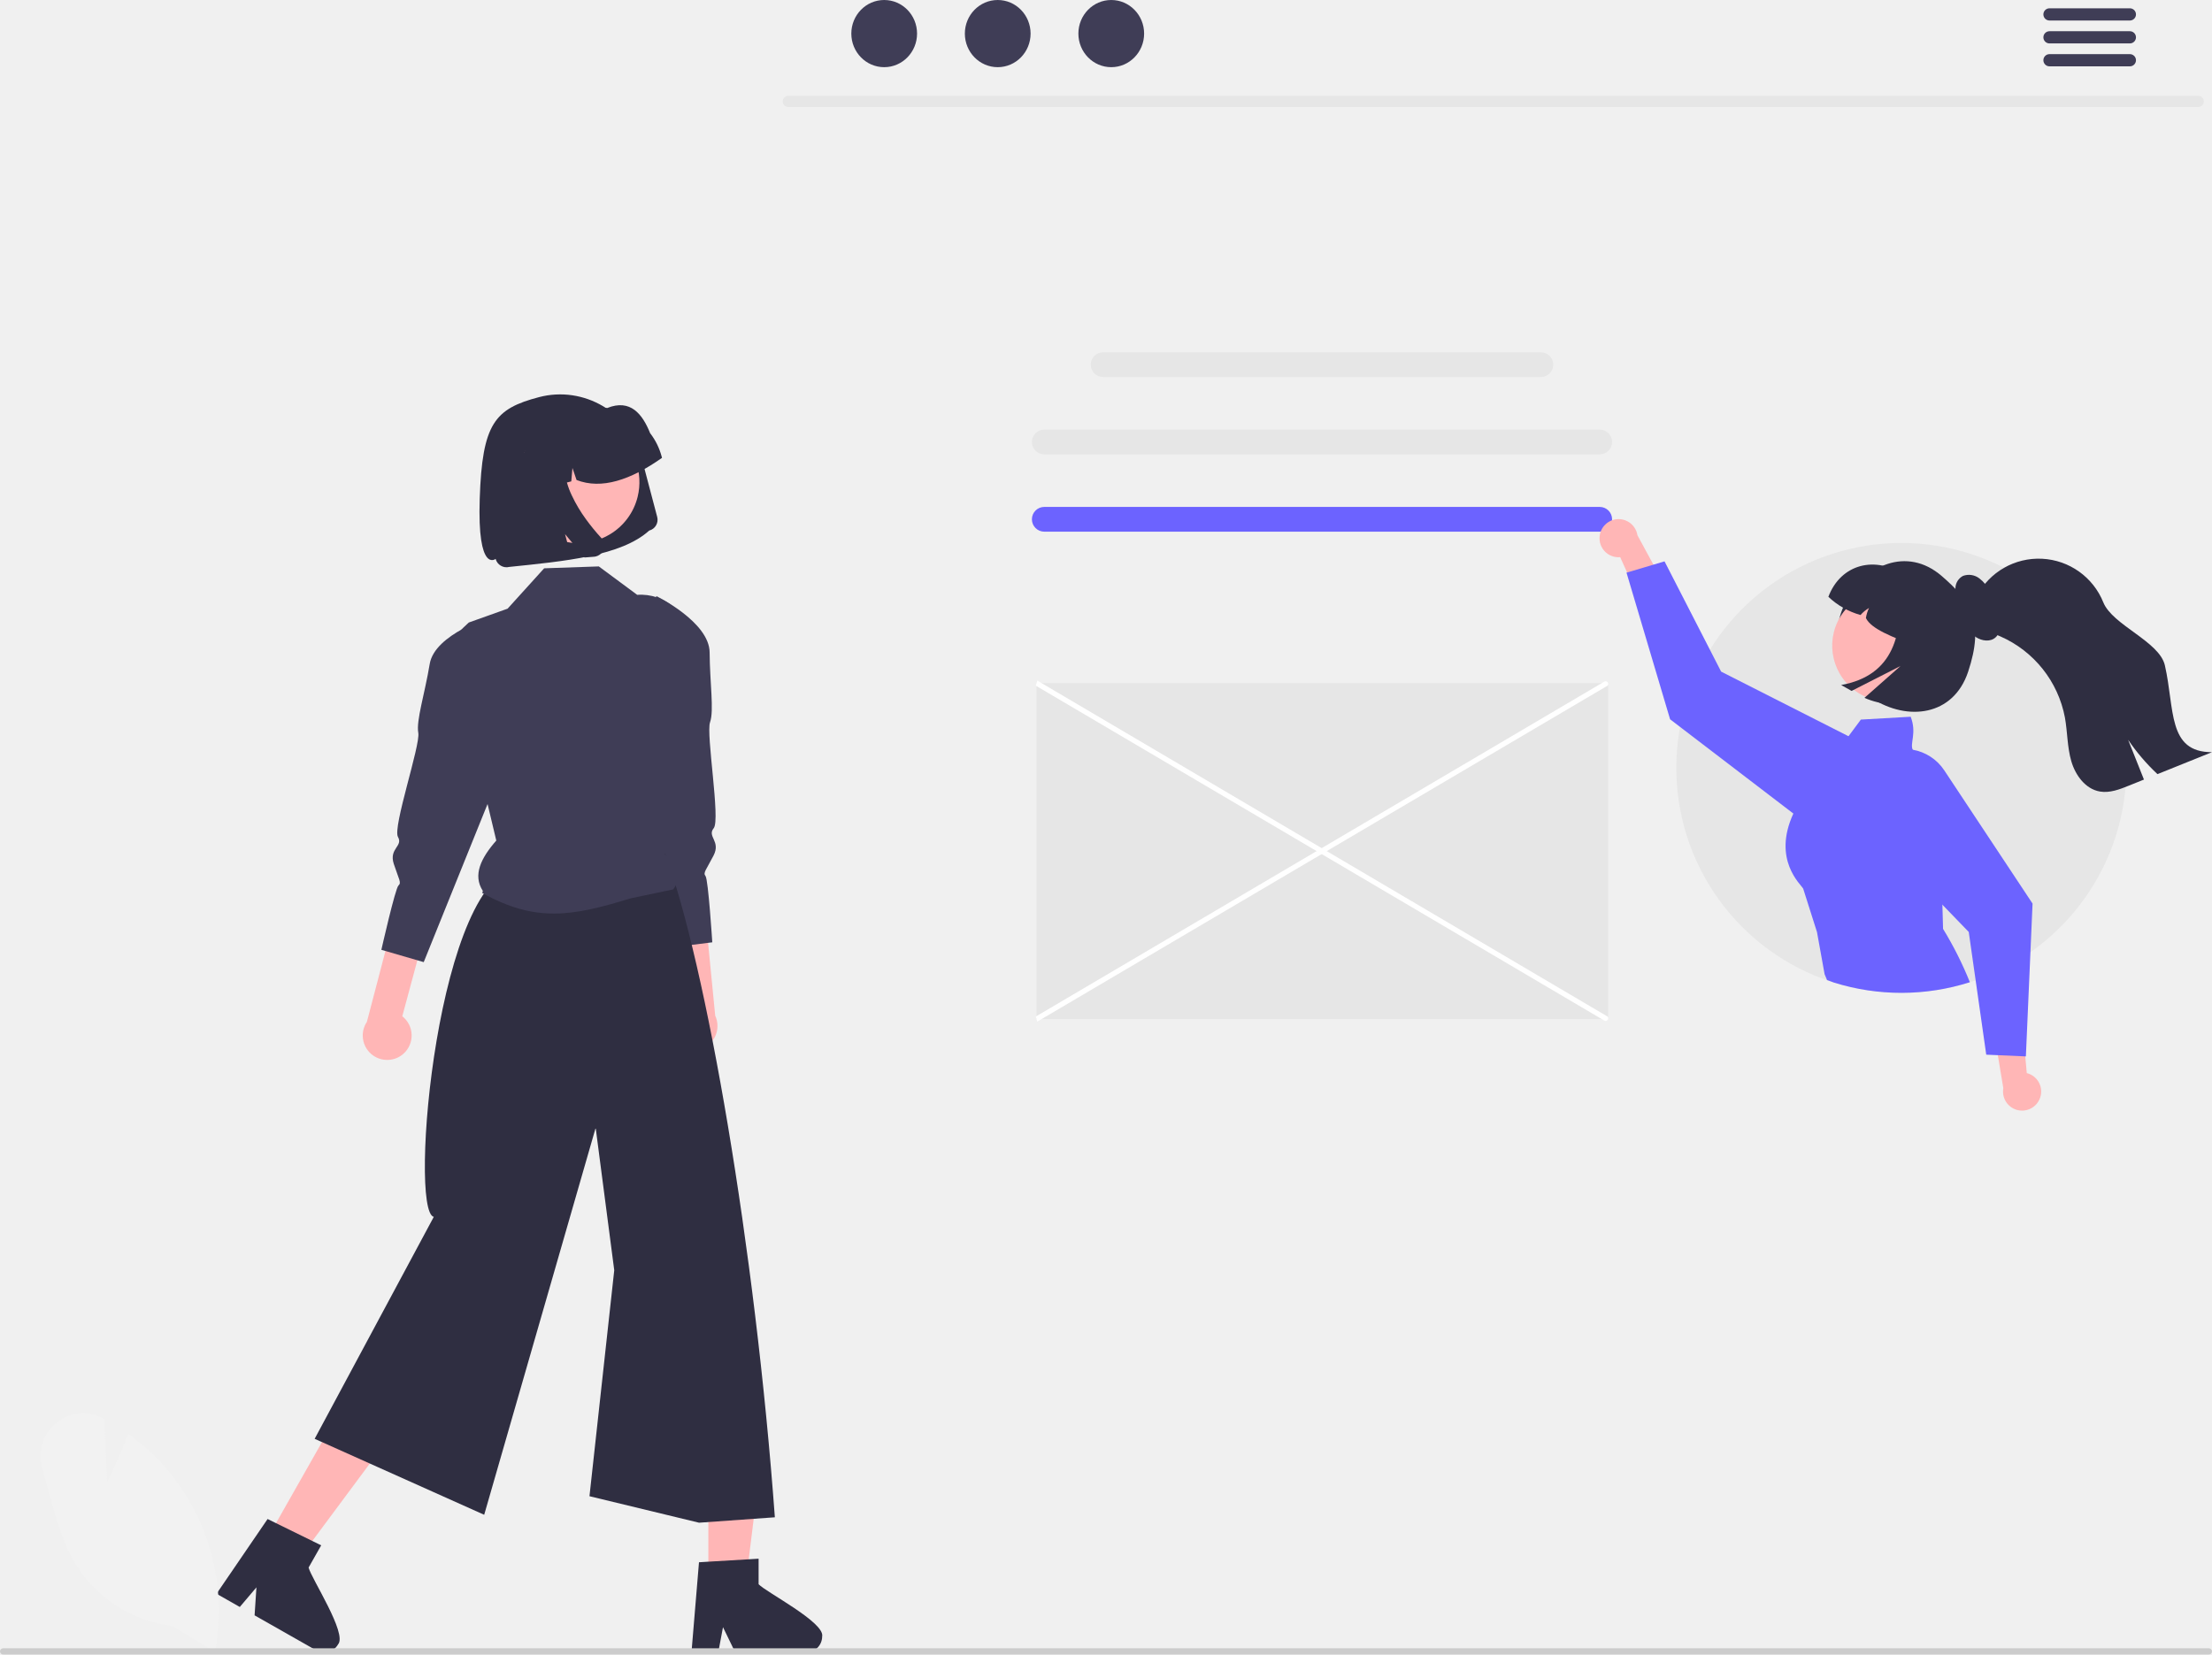
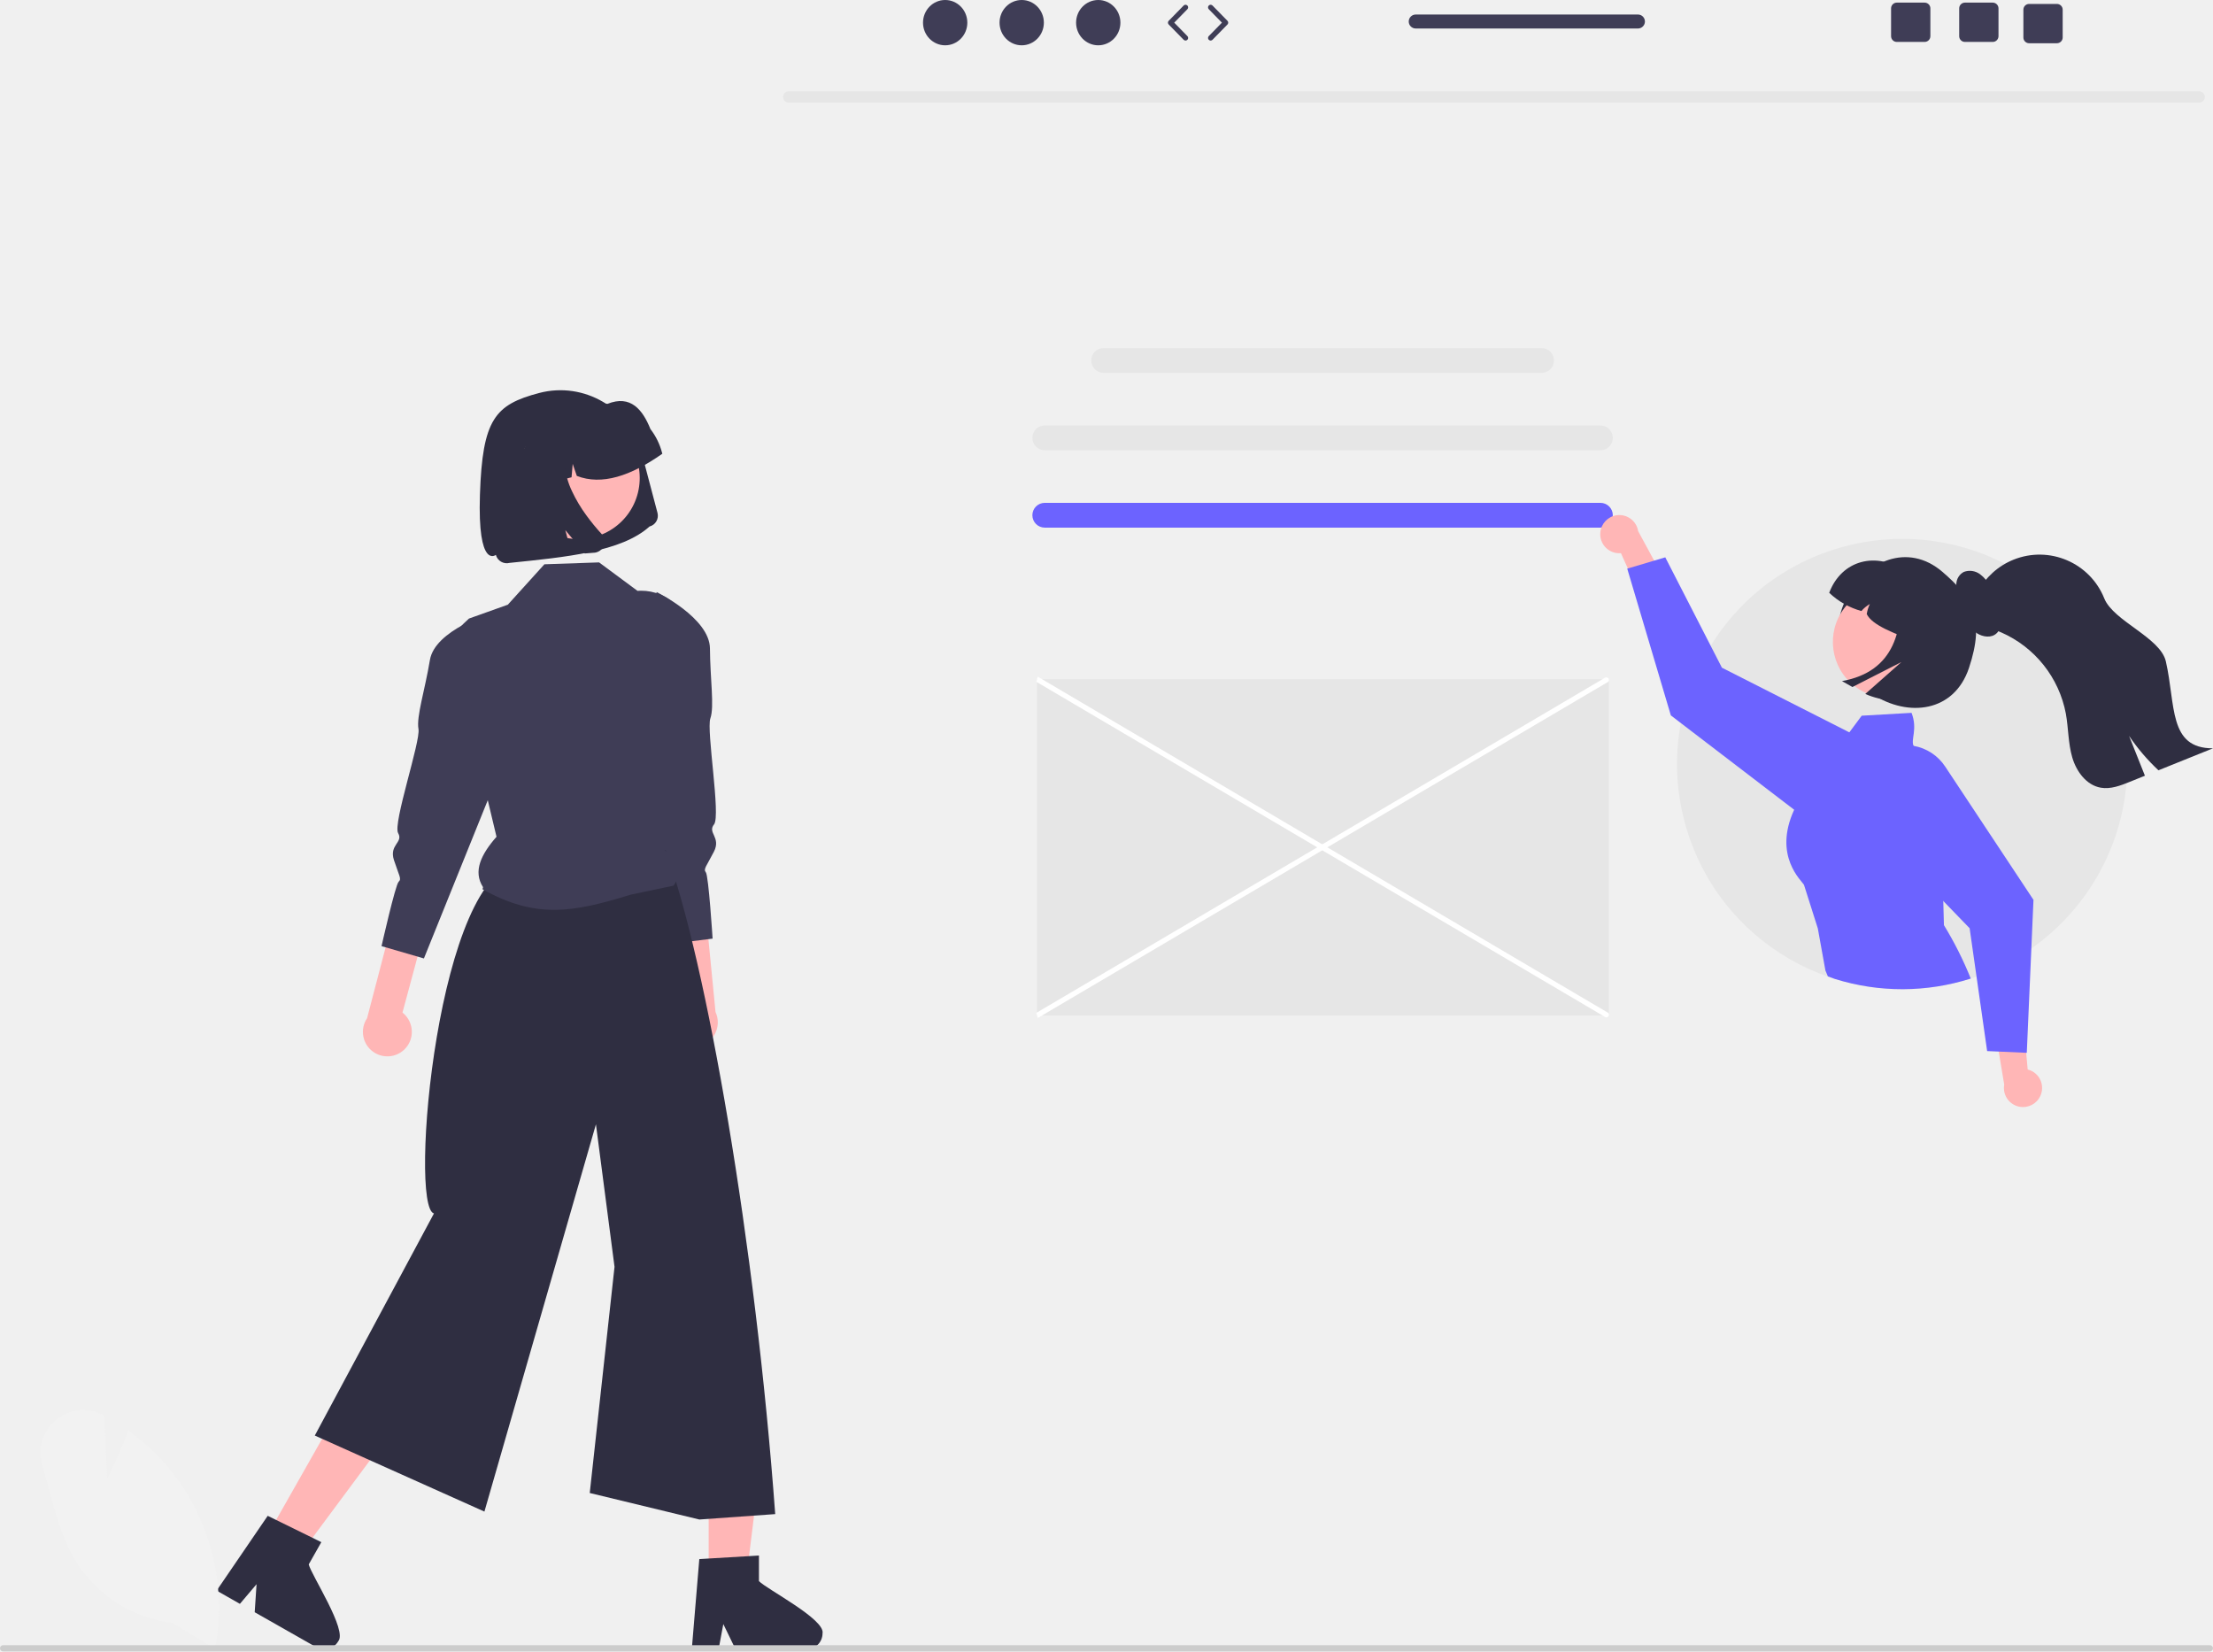
- <svg xmlns="http://www.w3.org/2000/svg" id="a16df714-3f8b-41bd-a181-98fea788ba1e" data-name="Layer 1" width="844.67" height="631.968" viewBox="0 0 844.67 631.968">
-   <path d="M1017.127,174.891H478.645a2.142,2.142,0,0,1,0-4.283h538.482a2.142,2.142,0,0,1,0,4.283Z" transform="translate(-177.665 -134.0158)" fill="#e6e6e6" />
-   <ellipse cx="337.635" cy="12.829" rx="12.55" ry="12.829" fill="#3f3d56" />
-   <ellipse cx="380.988" cy="12.829" rx="12.55" ry="12.829" fill="#3f3d56" />
-   <ellipse cx="424.341" cy="12.829" rx="12.55" ry="12.829" fill="#3f3d56" />
-   <path d="M991.021,137.188H960.23a2.331,2.331,0,0,0,0,4.661h30.792a2.331,2.331,0,0,0,0-4.661Z" transform="translate(-177.665 -134.0158)" fill="#3f3d56" />
-   <path d="M991.021,145.941H960.23a2.331,2.331,0,0,0,0,4.661h30.792a2.331,2.331,0,0,0,0-4.661Z" transform="translate(-177.665 -134.0158)" fill="#3f3d56" />
-   <path d="M991.021,154.693H960.23a2.331,2.331,0,0,0,0,4.661h30.792a2.331,2.331,0,0,0,0-4.661Z" transform="translate(-177.665 -134.0158)" fill="#3f3d56" />
-   <path d="M395.812,260.929H613.063a1.0 1,0,0,1,1.0 1V388.253a1.0 1,0,0,1-1.0 1H395.812a0,0,0,0,1,0,0V260.929A0,0,0,0,1,395.812,260.929Z" fill="#e6e6e6" />
-   <path d="M790.472,523.951,573.191,395.914l.572-1.938L791.045,522.013a1.01,1.01,0,0,1,.683,1.255h0A1.01,1.01,0,0,1,790.472,523.951Z" transform="translate(-177.665 -134.0158)" fill="#fff" />
-   <path d="M573.763,524.237l-.572-1.938L790.472,394.262a1.01,1.01,0,0,1,1.255.683h0a1.01,1.01,0,0,1-.683,1.255Z" transform="translate(-177.665 -134.0158)" fill="#fff" />
-   <rect x="416.511" y="134.56" width="176.609" height="9.461" rx="4.73" fill="#e6e6e6" />
-   <rect x="394.041" y="164.091" width="221.548" height="9.461" rx="4.73" fill="#e6e6e6" />
-   <rect x="394.041" y="193.622" width="221.548" height="9.461" rx="4.73" fill="#6c63ff" />
-   <path d="M989.64,427.33a86.003,86.003,0,0,1-57.559,81.124c-.732.263-1.464.501-2.204.732a85.929,85.929,0,1,1,59.763-81.856Z" transform="translate(-177.665 -134.0158)" fill="#e6e6e6" />
-   <path d="M788.485,338.997a7.239,7.239,0,0,0,7.862,7.836l10.582,23.447,7.145-11.298-11.144-20.534a7.278,7.278,0,0,0-14.444.549Z" transform="translate(-177.665 -134.0158)" fill="#ffb6b6" />
-   <path d="M892.763,427.298a17.263,17.263,0,0,0-.589-2.045,18.119,18.119,0,0,0-8.648-10.016c-.095-.056-.199-.111-.294-.159l-48.339-24.527-4.288-8.361L813.278,348.433l-4.248,1.265-10.04,2.983-.231.064,16.643,56.008,3.819,2.928L862.476,444.761l1.408,1.082a18.268,18.268,0,0,0,23.796-1.4,17.374,17.374,0,0,0,1.79-2.005A18.202,18.202,0,0,0,892.763,427.298Z" transform="translate(-177.665 -134.0158)" fill="#6c63ff" />
-   <path d="M919.638,488.812l-.255-9.229-.732-26.763c2.649-17.129,4.527-19.03-8.25-30.741a3.585,3.585,0,0,1-2.347-1.702c-1.162-2.371,1.631-6.396-.78-12.594l-19.022,1.09-4.726,6.365-19.014,25.617a43.119,43.119,0,0,0-2.037,3.906c-8.139,17.678,2.896,27.073,3.755,28.688l5.267,16.588,2.904,16.086.939,2.236,2.649.971a86.269,86.269,0,0,0,51.887-.143A136.633,136.633,0,0,0,919.638,488.812Z" transform="translate(-177.665 -134.0158)" fill="#6c63ff" />
-   <path d="M956.48,553.871a7.239,7.239,0,0,0-4.873-9.973l-2.346-25.617-10.442,8.346,3.829,23.047a7.278,7.278,0,0,0,13.832,4.197Z" transform="translate(-177.665 -134.0158)" fill="#ffb6b6" />
-   <path d="M920.099,428.261a18.176,18.176,0,0,0-12.045-7.884,17.904,17.904,0,0,0-3.198-.286,18.179,18.179,0,0,0-10.048,3.031,17.441,17.441,0,0,0-2.633,2.132,18.224,18.224,0,0,0-.406,25.776l27.614,28.553,10.064,10.406,2.633,18.465,4.049,28.41,4.423.191,10.47.461.239.008,1.742-39.81.811-18.561Z" transform="translate(-177.665 -134.0158)" fill="#6c63ff" />
-   <path d="M882.363,364.113c-6.725,13.255-2.332,28.609,10.148,36.683,13.495,8.731,31.016,6.819,36.683-10.148,6.311-18.894,1.126-27-10.148-36.683C905.835,342.618,889.63,349.791,882.363,364.113Z" transform="translate(-177.665 -134.0158)" fill="#2f2e41" />
-   <path d="M915.468,393.642a21.293,21.293,0,0,1-33.881-25.799l.185-.243a21.293,21.293,0,0,1,33.691,26.038Z" transform="translate(-177.665 -134.0158)" fill="#ffb6b6" />
-   <path d="M875.846,361.967a29.094,29.094,0,0,0,12.281,6.959,12.723,12.723,0,0,1,3.237-2.682,13.611,13.611,0,0,0-1.188,3.843c2.053,4.261,10.438,7.323,18.451,10.455l10.614-18.732L905.193,353.849C893.904,346.044,880.614,349.375,875.846,361.967Z" transform="translate(-177.665 -134.0158)" fill="#2f2e41" />
-   <path d="M927.249,353.989a6.544,6.544,0,0,1,6.186.903,13.788,13.788,0,0,1,4.038,4.912,35.218,35.218,0,0,1,3.662,9.979c.606,3.021.503,6.674-2.208,8.251-2.262,1.316-5.496.487-7.575-1.269a16.829,16.829,0,0,1-4.264-6.634c-1.014-2.41-1.974-4.908-3.777-6.909l1.873.874a16.369,16.369,0,0,1-.815-5.576A5.4,5.4,0,0,1,927.249,353.989Z" transform="translate(-177.665 -134.0158)" fill="#2f2e41" />
-   <path d="M902.949,356.444l15.073,8.541A17.663,17.663,0,0,1,924.681,389.06l0,0a27.416,27.416,0,0,1-35.056,11.504l13.773-12.159-18.684,9.52-3.989-2.26C900.764,392.022,904.629,376.303,902.949,356.444Z" transform="translate(-177.665 -134.0158)" fill="#2f2e41" />
-   <path d="M931.422,371.455c2.537,2.953,6.508,4.101,10.091,5.638a42.452,42.452,0,0,1,24.663,31.014c.991,5.527.861,11.248,2.426,16.636,1.555,5.388,5.407,10.674,10.934,11.609,3.74.639,7.49-.805,11.008-2.231q2.902-1.166,5.805-2.342-3.027-7.596-6.045-15.192a76.99,76.99,0,0,0,11.211,13.119q10.401-4.194,20.821-8.388c-17.09.065-14.174-16.525-17.997-33.171-2.102-9.147-19.997-15.34-23.506-24.043a26.622,26.622,0,0,0-48.289-2.426C929.034,363.077,928.932,368.539,931.422,371.455Z" transform="translate(-177.665 -134.0158)" fill="#2f2e41" />
-   <path d="M434.975,531.708a9.355,9.355,0,0,1,2.791-13.971l-4.881-46.371,12.494-4.503,5.394,55.118a9.342,9.342,0,0,1-15.799,9.728Z" transform="translate(-177.665 -134.0158)" fill="#ffb6b6" />
-   <path d="M428.293,361.697s20.283,9.896,20.349,21.531,1.746,22.157.159,26.659,4.034,37.223,1.402,40.463,2.79,4.899-.059,10.444-4.11,6.589-3.066,7.851,2.577,25.301,2.577,25.301l-16.713,2.09-17.779-77.592Z" transform="translate(-177.665 -134.0158)" fill="#3f3d56" />
-   <path d="M331.837,536.419a9.355,9.355,0,0,0-.553-14.237l12.131-45.022-11.628-6.417-14.017,53.579a9.342,9.342,0,0,0,14.067,12.097Z" transform="translate(-177.665 -134.0158)" fill="#ffb6b6" />
-   <path d="M365.24,369.588s-21.59,6.575-23.489,18.053-5.218,21.605-4.36,26.3-9.852,36.121-7.765,39.736-3.527,4.398-1.589,10.323,3.019,7.155,1.79,8.236-6.534,24.578-6.534,24.578l16.175,4.699,29.791-73.818Z" transform="translate(-177.665 -134.0158)" fill="#3f3d56" />
-   <polygon points="270.487 603.829 284.887 603.828 291.738 548.284 270.485 548.285 270.487 603.829" fill="#ffb6b6" />
-   <path d="M467.344,739.141v-9.762l-3.786.231-15.41.913-3.567.219-2.727,32.696-.146,1.753h10.225l.329-1.741,1.485-7.912,3.834,7.912.84,1.741h27.108a6.125,6.125,0,0,0,6.086-6.098C492.761,753.748,470.217,742.196,467.344,739.141Z" transform="translate(-177.665 -134.0158)" fill="#2f2e41" />
-   <polygon points="101.78 588.154 114.305 595.26 147.674 550.331 129.189 539.844 101.78 588.154" fill="#ffb6b6" />
-   <path d="M295.504,732.763l4.808-8.484-3.384-1.668-13.865-6.804-3.214-1.582-15.788,23.116-3.713,5.429,4.2,2.386,4.686,2.666,6.354-7.498-.706,10.7,22.142,12.574h.012l1.424.803a6.096,6.096,0,0,0,8.302-2.301C310.391,758.008,296.49,736.852,295.504,732.763Z" transform="translate(-177.665 -134.0158)" fill="#2f2e41" />
-   <path d="M376.689,465.191c-31.916,1.147-43.133,131.274-33.386,133.635l-45.483,84.765L362.558,712.61l42.567-147.802,7.094,54.391L402.76,705.515l41.846,10.12,28.944-2.067c-7.521-102.887-26.299-211.402-41.861-253.377Z" transform="translate(-177.665 -134.0158)" fill="#2f2e41" />
-   <path d="M362.037,474.315l-.21.79c20.4,11.35,34.33,8.922,56.63,2.052l16.28-3.422c3.553-4.633.657-9.165-3.28-13.578l9.76-80.272a18.831,18.831,0,0,0-20.23-18.66l-14.66-10.86-20.87.72-13.96,15.42-8.34,2.98-6.48,2.31c-1.31,1.18-2.74,2.54-4.11,4.04l10.25,61,4.36,18.24C361.333,461.739,358.113,468.243,362.037,474.315Z" transform="translate(-177.665 -134.0158)" fill="#3f3d56" />
-   <path d="M243.639,755.116a50.702,50.702,0,0,1-36.899-23.312c-5.236-8.491-7.938-18.575-10.55-28.327-.761-2.838-1.547-5.772-2.379-8.602a16.181,16.181,0,0,1,5.343-17.326,15.908,15.908,0,0,1,17.733-1.83l.611.324,1.071,24.078c1.587-3.226,5.071-10.513,7.831-17.789l.231-.609.529.382a81.386,81.386,0,0,1,14.955,13.896,83.882,83.882,0,0,1,17.754,68.256l-.133.714Z" transform="translate(-177.665 -134.0158)" fill="#f2f2f2" />
-   <path d="M177.665,764.794a1.186,1.186,0,0,0,1.19,1.19h842.29a1.19,1.19,0,0,0,0-2.38H178.855A1.187,1.187,0,0,0,177.665,764.794Z" transform="translate(-177.665 -134.0158)" fill="#ccc" />
-   <path id="bd49c871-c00b-42cd-b6c0-926f55b3555f" data-name="Path 9" d="M425.573,336.671l.021-.005a4.257,4.257,0,0,0,3.026-5.204l-6.063-22.97a31.748,31.748,0,0,0-5.584-11.341,32.26,32.26,0,0,0-20.737-12.148,31.767,31.767,0,0,0-12.716.696c-16.97,4.451-21.71,10.064-22.668,38.787s6.073,23.005,6.073,23.005a4.264,4.264,0,0,0,.751,1.526,4.334,4.334,0,0,0,2.791,1.63,4.278,4.278,0,0,0,1.7-.094c21.192-2.182,42.655-4.168,53.409-13.882Z" transform="translate(-177.665 -134.0158)" fill="#2f2e41" />
-   <path id="feb2d559-022c-4dbd-b662-f2ca25a42d04" data-name="Ellipse 1" d="M375.747,312.421a23.418,23.418,0,0,0,34.791,25.704,23.145,23.145,0,0,0,10.614-14.337,23.418,23.418,0,0,0-34.771-25.701,23.145,23.145,0,0,0-10.634,14.335Z" transform="translate(-177.665 -134.0158)" fill="#ffb6b6" />
-   <path id="eb6fbc8f-da17-4bf8-a5d6-541e9e148243" data-name="Path 10" d="M430.336,308.438a25.114,25.114,0,0,0-4.416-8.969c-2.924-7.29-7.511-13.182-16.398-9.605a25.126,25.126,0,0,0-9.993.538l-4.603,1.191q-.078.02-.155.04a25.072,25.072,0,0,0-17.824,30.652l.121.46,9.736-2.528.871-10.14,3.114,9.108,5.029-1.304.438-5.116,1.571,4.592c9.536,3.705,20.588.029,32.628-8.456Z" transform="translate(-177.665 -134.0158)" fill="#2f2e41" />
-   <path id="f8380615-0651-4923-afc2-c19b051f9812" data-name="Path 13" d="M407.998,340.536a4.189,4.189,0,0,1,.416,2.269,4.284,4.284,0,0,1-.274,1.163,4.334,4.334,0,0,1-.482.901,4.25,4.25,0,0,1-2.414,1.675q-.092.023-.184.043t-.186.035q-.094.017-.189.028t-.191.019l-3.618.284-7.436-8.903,2.456,9.304-16.44,1.317-10.422-39.483,26.343-6.819-.451.927a18.716,18.716,0,0,0-1.747,9.986,30.508,30.508,0,0,0,2.838,9.984,55.017,55.017,0,0,0,5.388,9.06,81.086,81.086,0,0,0,5.91,7.226A4.278,4.278,0,0,1,407.998,340.536Z" transform="translate(-177.665 -134.0158)" fill="#2f2e41" />
+ <svg xmlns="http://www.w3.org/2000/svg" id="a" width="844.67" height="630.248" viewBox="0 0 844.67 630.248">
+   <path d="M839.462,39.155H300.98c-1.183-.026-2.12-1.006-2.094-2.189,.025-1.146,.948-2.069,2.094-2.094H839.462c1.183,.026,2.12,1.006,2.094,2.189-.025,1.146-.948,2.069-2.094,2.094Z" fill="#e6e6e6" />
+   <path d="M395.812,259.209h217.251c.552,0,1,.448,1,1v126.323c0,.552-.448,1-1,1h-217.251v-128.323h0Z" fill="#e6e6e6" />
+   <path d="M612.807,388.215l-217.282-128.037,.572-1.938,217.282,128.037c.535,.158,.841,.72,.683,1.255h0c-.158,.535-.72,.841-1.255,.683h-0Z" fill="#fff" />
+   <path d="M396.098,388.501l-.572-1.938,217.282-128.037c.535-.158,1.097,.148,1.255,.683v0h0c.158,.535-.148,1.097-.683,1.255l-217.282,128.037Z" fill="#fff" />
+   <rect x="416.511" y="132.839" width="176.609" height="9.461" rx="4.73" ry="4.73" fill="#e6e6e6" />
+   <rect x="394.041" y="162.371" width="221.548" height="9.461" rx="4.73" ry="4.73" fill="#e6e6e6" />
+   <rect x="394.041" y="191.902" width="221.548" height="9.461" rx="4.73" ry="4.73" fill="#6c63ff" />
+   <path d="M811.975,291.594c-.017,36.52-23.095,69.046-57.559,81.124-.732,.263-1.464,.501-2.204,.732-45.204,14.451-93.563-10.479-108.015-55.682-14.451-45.204,10.479-93.563,55.682-108.015s93.563,10.479,108.015,55.682c2.703,8.456,4.08,17.28,4.081,26.158v-0Z" fill="#e6e6e6" />
+   <path d="M610.82,203.261c-.346,3.983,2.603,7.492,6.586,7.838,.425,.037,.852,.036,1.276-.002l10.581,23.447,7.145-11.298-11.144-20.534c-.625-3.971-4.351-6.683-8.321-6.058-3.322,.523-5.854,3.254-6.123,6.607Z" fill="#ffb6b6" />
+   <path d="M715.098,291.562c-.154-.693-.351-1.376-.589-2.045-1.517-4.31-4.605-7.887-8.648-10.016-.095-.056-.199-.111-.294-.159l-48.339-24.527-4.288-8.361-17.328-33.756-4.248,1.265-10.04,2.983-.231,.064,16.643,56.008,3.819,2.928,43.255,33.08,1.408,1.082c7.186,5.485,17.303,4.89,23.796-1.4,.648-.621,1.246-1.291,1.79-2.005,3.298-4.304,4.506-9.854,3.294-15.14Z" fill="#6c63ff" />
+   <path d="M741.973,353.076l-.255-9.229-.732-26.763c2.649-17.129,4.527-19.03-8.25-30.741-.987-.212-1.839-.83-2.347-1.702-1.162-2.371,1.631-6.396-.78-12.594l-19.022,1.09-4.726,6.365-19.014,25.617c-.745,1.267-1.425,2.57-2.037,3.906-8.139,17.678,2.896,27.073,3.755,28.688l5.267,16.588,2.904,16.086,.939,2.236,2.649,.971c16.901,5.278,35.016,5.228,51.887-.143-2.839-7.065-6.264-13.88-10.239-20.375Z" fill="#6c63ff" />
+   <path d="M778.815,418.135c1.627-3.652-.014-7.931-3.666-9.559-.389-.174-.793-.312-1.207-.415l-2.346-25.617-10.442,8.346,3.829,23.047c-.706,3.957,1.93,7.737,5.887,8.443,3.311,.59,6.596-1.165,7.945-4.246Z" fill="#ffb6b6" />
+   <path d="M742.434,292.525c-2.759-4.174-7.116-7.026-12.045-7.884-1.055-.191-2.126-.287-3.198-.286-3.574,.001-7.07,1.055-10.048,3.031-.945,.624-1.827,1.338-2.633,2.132-7.23,7.002-7.414,18.54-.412,25.77l.006,.006,27.614,28.553,10.064,10.406,2.633,18.465,4.049,28.41,4.423,.191,10.47,.461,.239,.008,1.742-39.81,.811-18.561-33.716-50.893Z" fill="#6c63ff" />
+   <path d="M704.698,228.377c-6.725,13.255-2.332,28.609,10.148,36.683,13.495,8.731,31.016,6.819,36.683-10.148,6.311-18.894,1.126-27-10.148-36.683-13.212-11.348-29.417-4.174-36.683,10.148Z" fill="#2f2e41" />
+   <path d="M737.804,257.906c-7.133,9.35-20.494,11.147-29.844,4.014-9.337-7.123-11.144-20.462-4.038-29.813l.185-.243c7.34-9.188,20.739-10.685,29.926-3.345,8.979,7.173,10.645,20.177,3.765,29.382l.005,.004Z" fill="#ffb6b6" />
+   <path d="M698.181,226.231c3.46,3.293,7.678,5.683,12.281,6.959,.923-1.067,2.017-1.974,3.237-2.682-.584,1.215-.984,2.51-1.188,3.843,2.053,4.261,10.438,7.323,18.451,10.455l10.614-18.732-14.049-7.961c-11.289-7.805-24.579-4.474-29.347,8.118Z" fill="#2f2e41" />
+   <path d="M749.584,218.253c2.082-.767,4.411-.427,6.186,.903,1.71,1.3,3.093,2.982,4.038,4.912,1.718,3.122,2.953,6.487,3.662,9.979,.606,3.021,.503,6.674-2.208,8.251-2.262,1.316-5.496,.487-7.575-1.269-1.927-1.842-3.388-4.116-4.264-6.634-1.014-2.41-1.974-4.908-3.777-6.909l1.873,.874c-.592-1.797-.868-3.684-.815-5.576,.087-1.915,1.183-3.641,2.88-4.534Z" fill="#2f2e41" />
+   <path d="M725.284,220.708l15.073,8.541c8.487,4.809,11.469,15.588,6.66,24.075h0c-6.971,12.3-22.152,17.282-35.056,11.504l13.773-12.159-18.684,9.52-3.989-2.26c20.038-3.643,23.904-19.362,22.224-39.221Z" fill="#2f2e41" />
+   <path d="M753.757,235.719c2.537,2.953,6.508,4.101,10.091,5.638,12.838,5.632,22.067,17.238,24.663,31.014,.991,5.527,.861,11.248,2.426,16.636,1.555,5.388,5.407,10.674,10.934,11.61,3.74,.639,7.49-.805,11.008-2.231,1.935-.778,3.87-1.558,5.805-2.342-2.018-5.064-4.033-10.128-6.045-15.192,3.234,4.779,6.994,9.18,11.211,13.119,6.934-2.796,13.875-5.592,20.821-8.388-17.09,.065-14.174-16.525-17.997-33.171-2.102-9.147-19.997-15.34-23.506-24.043-5.48-13.644-20.983-20.261-34.627-14.781-5.879,2.362-10.724,6.742-13.662,12.355-3.509,1.398-3.611,6.86-1.12,9.776Z" fill="#2f2e41" />
+   <path d="M257.31,395.972c-3.202-4.055-2.511-9.938,1.544-13.14,.393-.31,.81-.588,1.247-.832l-4.881-46.371,12.494-4.503,5.394,55.118c2.168,4.682,.131,10.235-4.55,12.403-3.917,1.814-8.567,.708-11.248-2.675v-0Z" fill="#ffb6b6" />
+   <path d="M250.628,225.961s20.283,9.896,20.349,21.531,1.746,22.157,.159,26.659,4.034,37.223,1.402,40.463,2.79,4.899-.059,10.444-4.11,6.589-3.066,7.851,2.577,25.301,2.577,25.301l-16.713,2.09-17.779-77.592,13.13-56.747Z" fill="#3f3d56" />
+   <path d="M154.172,400.683c3.801-3.499,4.046-9.417,.547-13.219-.339-.368-.707-.709-1.1-1.018l12.131-45.022-11.628-6.417-14.017,53.579c-2.879,4.281-1.743,10.086,2.538,12.965,3.582,2.409,8.349,2.05,11.53-.868l-0,0Z" fill="#ffb6b6" />
+   <path d="M187.575,233.852s-21.59,6.575-23.489,18.053-5.218,21.605-4.36,26.3-9.852,36.121-7.765,39.736-3.527,4.398-1.589,10.323,3.019,7.155,1.79,8.236-6.534,24.578-6.534,24.578l16.175,4.699,29.791-73.818-4.019-58.108Z" fill="#3f3d56" />
+   <polygon points="270.487 602.109 284.887 602.108 291.738 546.564 270.485 546.565 270.487 602.109" fill="#ffb6b6" />
+   <path d="M289.679,603.405v-9.762l-3.786,.231-15.41,.913-3.567,.219-2.727,32.696-.146,1.753h10.225l.329-1.741,1.485-7.912,3.834,7.912,.84,1.741h27.108c3.357-.021,6.072-2.741,6.086-6.098,1.144-5.344-21.399-16.896-24.272-19.951Z" fill="#2f2e41" />
+   <polygon points="101.78 586.434 114.305 593.54 147.674 548.611 129.189 538.124 101.78 586.434" fill="#ffb6b6" />
+   <path d="M117.839,597.027l4.808-8.484-3.384-1.668-13.865-6.804-3.214-1.582-15.788,23.116-3.713,5.429,4.2,2.386,4.686,2.666,6.354-7.498-.706,10.7,22.142,12.574h.012l1.424,.803c2.928,1.654,6.643,.625,8.302-2.301,3.628-4.09-10.274-25.246-11.26-29.336Z" fill="#2f2e41" />
+   <path d="M199.024,329.455c-31.916,1.147-43.133,131.274-33.386,133.635l-45.483,84.765,64.739,29.02,42.567-147.802,7.094,54.391-9.459,86.316,41.846,10.12,28.944-2.067c-7.521-102.887-26.299-211.402-41.861-253.377l-55,5Z" fill="#2f2e41" />
+   <path d="M184.372,338.579l-.21,.79c20.4,11.35,34.33,8.922,56.63,2.052l16.28-3.422c3.553-4.633,.657-9.165-3.28-13.578l9.76-80.272c-.066-10.4-8.55-18.777-18.949-18.712-.427,.003-.854,.02-1.281,.052l-14.66-10.86-20.87,.72-13.96,15.42-8.34,2.98-6.48,2.31c-1.31,1.18-2.74,2.54-4.11,4.04l10.25,61,4.36,18.24c-5.845,6.664-9.065,13.168-5.14,19.24Z" fill="#3f3d56" />
+   <path d="M65.974,619.38c-15.186-1.808-28.745-10.374-36.899-23.312-5.236-8.491-7.938-18.575-10.55-28.327-.761-2.838-1.547-5.772-2.379-8.602-1.926-6.325,.19-13.185,5.343-17.326,4.982-4.176,12.004-4.901,17.733-1.83l.611,.324,1.071,24.078c1.587-3.226,5.071-10.513,7.831-17.789l.231-.609,.529,.382c5.548,3.986,10.573,8.655,14.955,13.896,15.66,19.038,22.153,44,17.754,68.256l-.133,.714-16.096-9.854Z" fill="#f2f2f2" />
+   <path d="M0,629.058c-.002,.655,.528,1.188,1.183,1.19H843.48c.657,0,1.19-.533,1.19-1.19s-.533-1.19-1.19-1.19H1.19c-.655-.002-1.188,.528-1.19,1.183v.007Z" fill="#ccc" />
+   <path id="b" d="M247.908,200.935l.021-.005c2.273-.602,3.628-2.932,3.026-5.204l-6.063-22.97c-1.082-4.116-2.981-7.973-5.584-11.341-5.09-6.569-12.518-10.921-20.737-12.148-4.242-.629-8.567-.392-12.716,.696-16.97,4.451-21.71,10.064-22.668,38.787s6.073,23.005,6.073,23.005c.146,.554,.401,1.073,.751,1.526,.685,.883,1.686,1.467,2.791,1.63,.567,.083,1.145,.051,1.7-.094,21.192-2.182,42.655-4.168,53.409-13.882l-.003,.001Z" fill="#2f2e41" />
+   <path id="c" d="M198.082,176.685c-3.11,12.554,4.546,25.252,17.099,28.362,6.017,1.491,12.379,.535,17.692-2.658,5.312-3.169,9.134-8.332,10.614-14.337,3.1-12.556-4.566-25.248-17.123-28.348-6.002-1.482-12.346-.53-17.649,2.647-5.319,3.164-9.149,8.327-10.634,14.335l-0-.001Z" fill="#ffb6b6" />
+   <path id="d" d="M252.671,172.702c-.856-3.255-2.358-6.306-4.416-8.969-2.924-7.29-7.511-13.182-16.398-9.605-3.333-.493-6.732-.31-9.993,.538l-4.603,1.191c-.052,.013-.103,.027-.155,.041-13.386,3.542-21.366,17.266-17.824,30.652h0l.121,.46,9.736-2.528,.871-10.14,3.114,9.108,5.029-1.304,.438-5.116,1.571,4.592c9.536,3.705,20.588,.029,32.628-8.456l-.117-.462Z" fill="#2f2e41" />
+   <path id="e" d="M230.333,204.8c.348,.702,.493,1.488,.416,2.269-.036,.399-.129,.79-.274,1.163-.125,.318-.286,.62-.482,.901-.58,.828-1.436,1.422-2.414,1.675-.061,.016-.122,.03-.184,.043s-.124,.025-.186,.035c-.063,.011-.126,.02-.189,.028-.063,.008-.127,.014-.191,.019l-3.618,.284-7.436-8.903,2.456,9.304-16.44,1.317-10.422-39.483,26.343-6.819-.451,.927c-1.49,3.105-2.094,6.56-1.747,9.986,.369,3.466,1.329,6.842,2.838,9.984,1.502,3.185,3.306,6.219,5.388,9.06,1.83,2.52,3.803,4.933,5.91,7.226,.271,.294,.5,.624,.68,.982Z" fill="#2f2e41" />
+   <g>
+     <ellipse cx="360.758" cy="8.645" rx="8.457" ry="8.645" fill="#3f3d56" />
+     <ellipse cx="389.972" cy="8.645" rx="8.457" ry="8.645" fill="#3f3d56" />
+     <ellipse cx="419.186" cy="8.645" rx="8.457" ry="8.645" fill="#3f3d56" />
+     <path d="M452.497,15.478c-.26,0-.519-.101-.715-.301l-5.706-5.833c-.38-.389-.38-1.01,0-1.398l5.706-5.833c.387-.395,1.021-.401,1.414-.016,.395,.386,.402,1.02,.016,1.414l-5.022,5.133,5.022,5.134c.386,.395,.379,1.028-.016,1.414-.194,.19-.447,.285-.699,.285Z" fill="#3f3d56" />
+     <path d="M462.086,15.478c-.252,0-.505-.095-.699-.285-.395-.386-.402-1.019-.016-1.414l5.021-5.134-5.021-5.133c-.386-.395-.379-1.028,.016-1.414,.394-.387,1.028-.379,1.414,.016l5.706,5.833c.38,.389,.38,1.01,0,1.398l-5.706,5.833c-.196,.2-.455,.301-.715,.301Z" fill="#3f3d56" />
+     <path d="M760.596,1.001h-10.61c-1.21,0-2.19,.98-2.19,2.19V13.811c0,1.21,.98,2.19,2.19,2.19h10.61c1.21,0,2.2-.98,2.2-2.19V3.191c0-1.21-.99-2.19-2.2-2.19Z" fill="#3f3d56" />
+     <path d="M734.596,1.001h-10.61c-1.21,0-2.19,.98-2.19,2.19V13.811c0,1.21,.98,2.19,2.19,2.19h10.61c1.21,0,2.2-.98,2.2-2.19V3.191c0-1.21-.99-2.19-2.2-2.19Z" fill="#3f3d56" />
+     <path d="M785.096,1.501h-10.61c-1.21,0-2.19,.98-2.19,2.19V14.311c0,1.21,.98,2.19,2.19,2.19h10.61c1.21,0,2.2-.98,2.2-2.19V3.691c0-1.21-.99-2.19-2.2-2.19Z" fill="#3f3d56" />
+     <path d="M625.174,5.541h-84.81c-1.48,0-2.67,1.2-2.67,2.67s1.19,2.67,2.67,2.67h84.81c1.47,0,2.67-1.2,2.67-2.67s-1.2-2.67-2.67-2.67Z" fill="#3f3d56" />
+   </g>
</svg>
